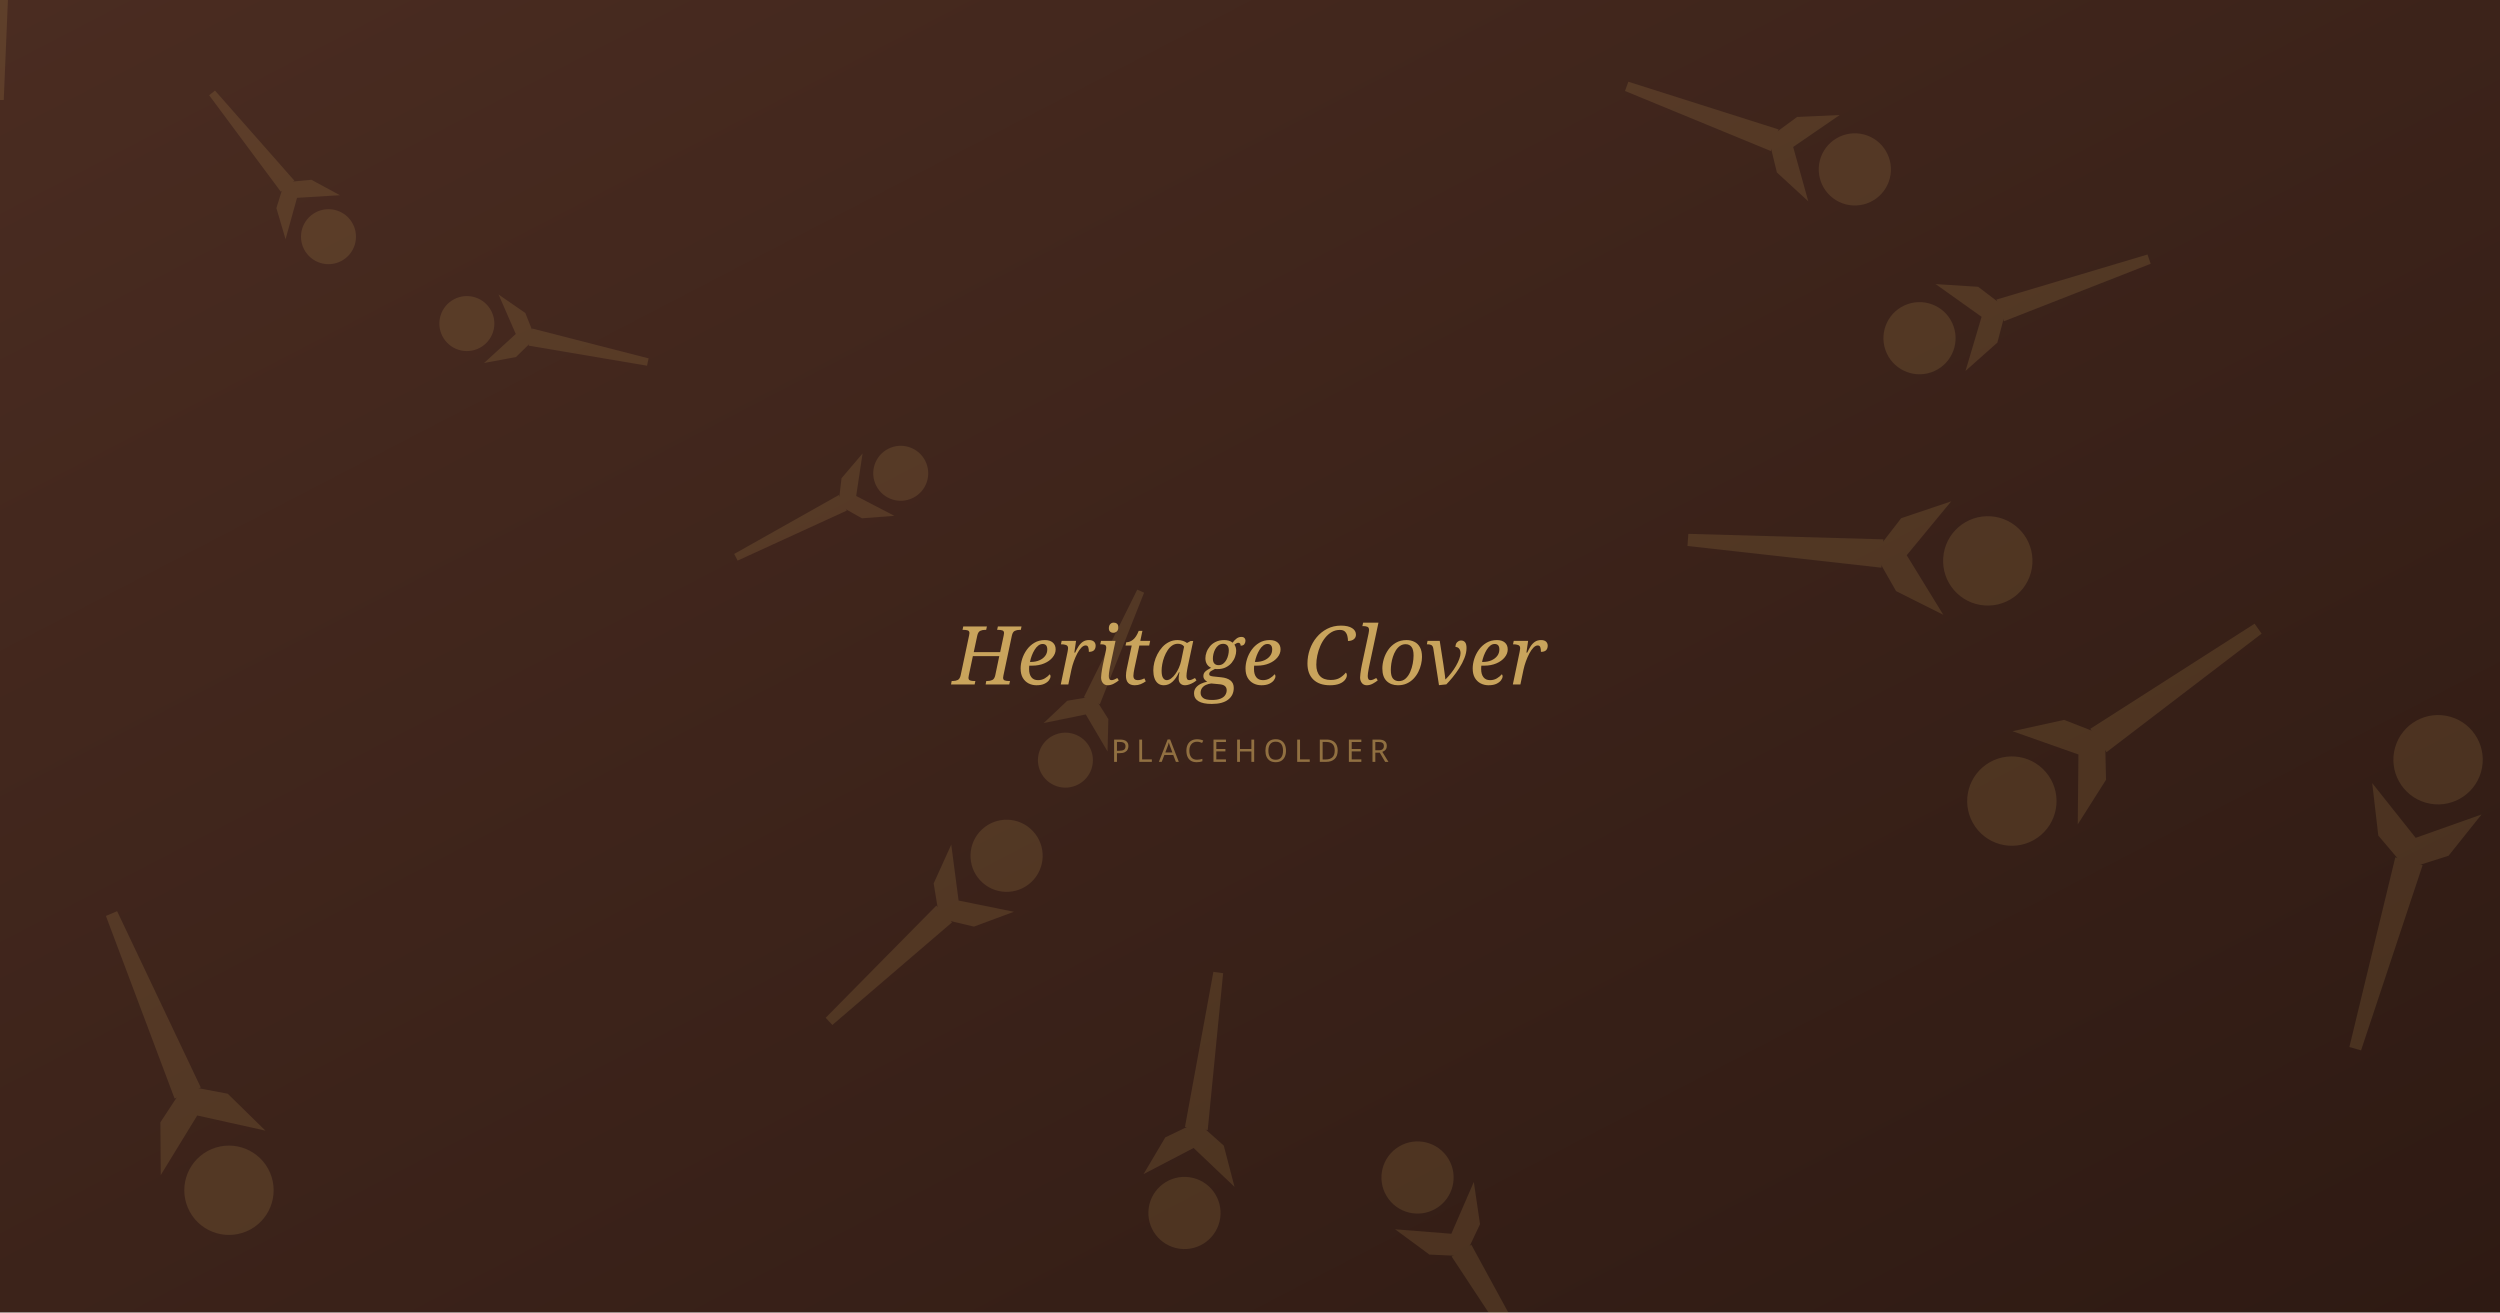
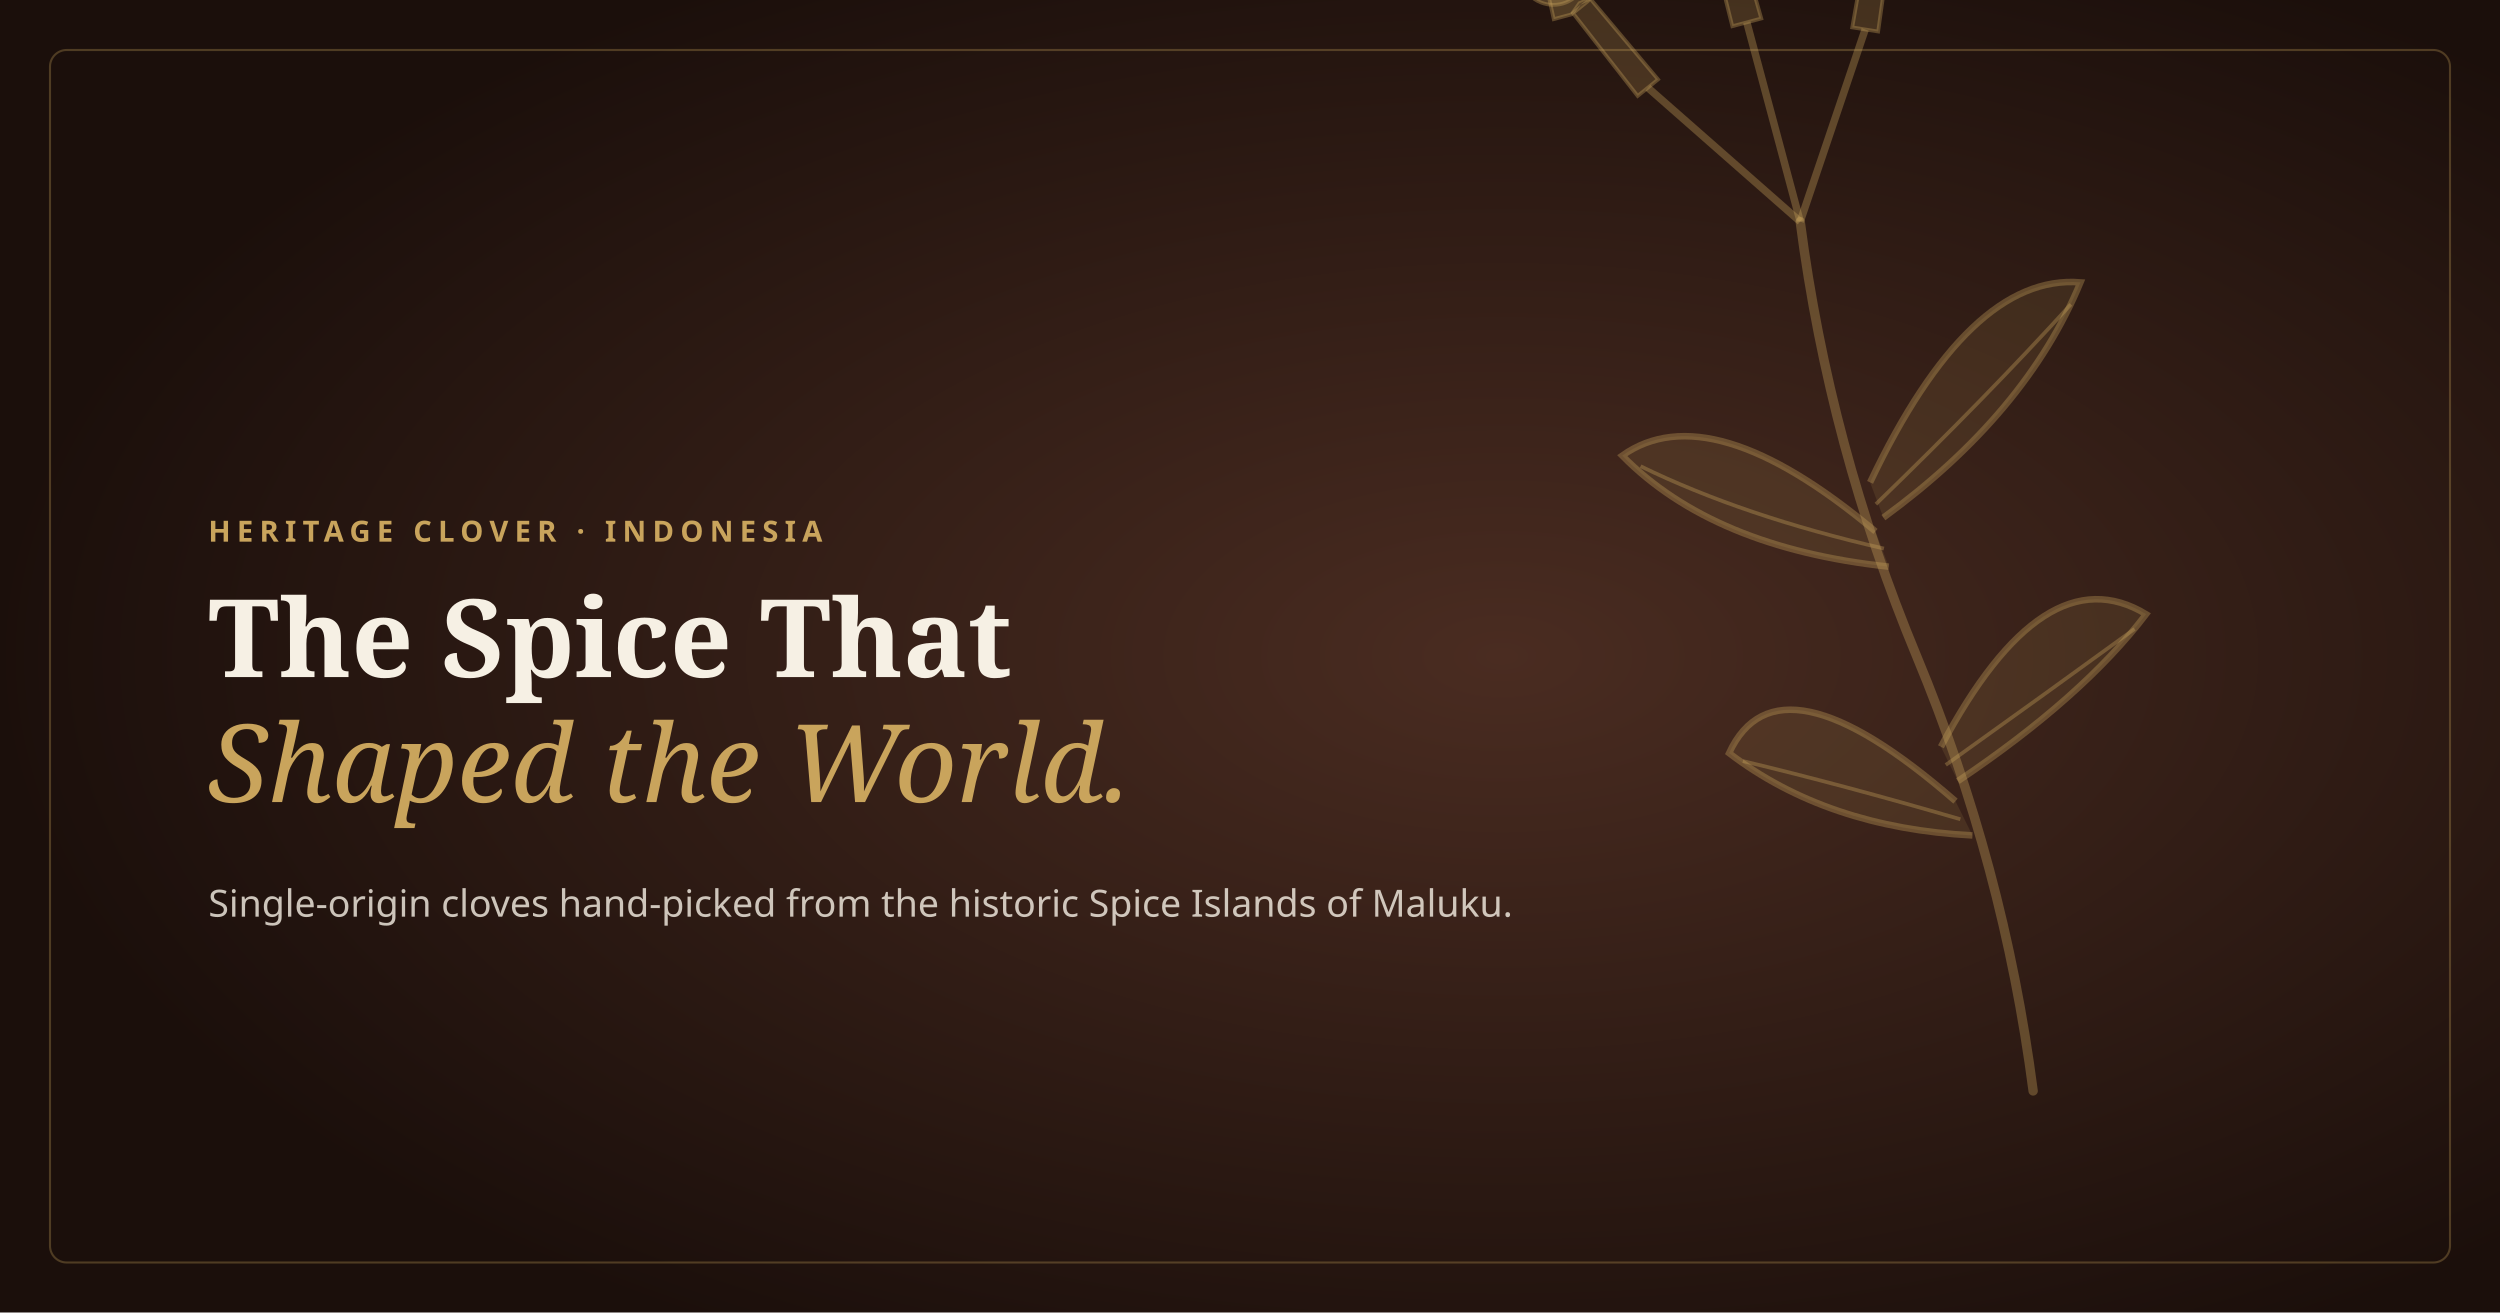
<svg xmlns="http://www.w3.org/2000/svg" width="1200" height="630" viewBox="0 0 1200 630">
  <defs>
-     <linearGradient id="g" x1="0" y1="0" x2="1" y2="1">
-       <stop offset="0" stop-color="#4A2C21" />
-       <stop offset="1" stop-color="#2E1A13" />
-     </linearGradient>
+     <radialGradient id="ogBg" cx="60%" cy="50%" r="60%">
+       <stop offset="0%" stop-color="#4A2C21" />
+       <stop offset="100%" stop-color="#1B0F0B" />
+     </radialGradient>
  </defs>
-   <rect width="1200" height="630" fill="url(#g)" />
-   <g transform="translate(0 0) rotate(0) scale(1.2)" fill="#C9A45C" opacity="0.16">
-     <circle cx="0" cy="-34" r="11" />
-     <path d="M-14 -24 L0 -14 L14 -24 L9 -12 L0 -6 L-9 -12 Z" />
-     <path d="M-3.5 -8 L3.5 -8 L1.5 40 L-1.5 40 Z" />
+   <rect width="1200" height="630" fill="url(#ogBg)" />
+   <rect x="24" y="24" width="1152" height="582" rx="8" fill="none" stroke="#C9A45C" stroke-opacity="0.3" stroke-width="1" />
+   <g transform="translate(920, 315)">
+     <g transform="translate(0 0) rotate(-15) scale(1.8)" stroke="#C9A45C" stroke-opacity="0.35" fill="none">
+       <path d="M 0 120 Q 8 60 0 0 Q -8 -60 0 -120" stroke-width="2.5" stroke-linecap="round" />
+       <path d="M 2 50 Q -35 38 -55 12 Q -35 -12 0 40" stroke-width="1.75" fill="#C9A45C" fill-opacity="0.122" />
+       <path d="M 0 45 Q -28 28 -52 15" stroke-width="1" />
+       <path d="M 2 35 Q 40 22 62 5 Q 40 -18 0 25" stroke-width="1.75" fill="#C9A45C" fill-opacity="0.122" />
+       <path d="M 0 30 Q 32 18 58 8" stroke-width="1" />
+       <path d="M -1 -25 Q -45 -42 -62 -72 Q -35 -82 -2 -35" stroke-width="1.75" fill="#C9A45C" fill-opacity="0.122" />
+       <path d="M -1 -30 Q -35 -48 -58 -68" stroke-width="1" />
+       <path d="M 1 -38 Q 45 -55 68 -85 Q 40 -95 0 -48" stroke-width="1.75" fill="#C9A45C" fill-opacity="0.122" />
+       <path d="M 0 -42 Q 36 -62 64 -80" stroke-width="1" />
+       <path d="M 0 -120 L -30 -165" stroke-width="2" />
+       <path d="M 0 -120 L 0 -175" stroke-width="2" />
+       <path d="M 0 -120 L 30 -165" stroke-width="2" />
+       <g transform="translate(-30, -165) rotate(-24)">
+         <path d="M -3.5 0 L 3.5 0 L 3 -28 L -3 -28 Z" fill="#C9A45C" fill-opacity="0.21" stroke-width="1" />
+         <path d="M -8 -30 L -3.5 -28 L 0 -29 L 3.5 -28 L 8 -30 L 5 -36 L -5 -36 Z" fill="#C9A45C" fill-opacity="0.28" />
+         <circle cx="0" cy="-40" r="9" fill="#C9A45C" fill-opacity="0.297" stroke-width="1" />
+       </g>
+       <g transform="translate(0, -175)">
+         <path d="M -4 0 L 4 0 L 3.5 -32 L -3.5 -32 Z" fill="#C9A45C" fill-opacity="0.21" stroke-width="1" />
+         <path d="M -9 -34 L -4 -32 L 0 -33 L 4 -32 L 9 -34 L 6 -40 L -6 -40 Z" fill="#C9A45C" fill-opacity="0.28" />
+         <circle cx="0" cy="-44" r="10" fill="#C9A45C" fill-opacity="0.297" stroke-width="1" />
+       </g>
+       <g transform="translate(30, -165) rotate(24)">
+         <path d="M -3.5 0 L 3.5 0 L 3 -28 L -3 -28 Z" fill="#C9A45C" fill-opacity="0.21" stroke-width="1" />
+         <path d="M -8 -30 L -3.5 -28 L 0 -29 L 3.5 -28 L 8 -30 L 5 -36 L -5 -36 Z" fill="#C9A45C" fill-opacity="0.28" />
+         <circle cx="0" cy="-40" r="9" fill="#C9A45C" fill-opacity="0.297" stroke-width="1" />
+       </g>
+     </g>
  </g>
-   <g transform="translate(444 447.3) rotate(47) scale(1.575)" fill="#C9A45C" opacity="0.16">
-     <circle cx="0" cy="-34" r="11" />
-     <path d="M-14 -24 L0 -14 L14 -24 L9 -12 L0 -6 L-9 -12 Z" />
-     <path d="M-3.5 -8 L3.5 -8 L1.5 40 L-1.5 40 Z" />
+   <g transform="translate(100, 260)">
+     <text x="0" y="0" fill="#C9A45C" font-family="sans-serif" font-size="14" font-weight="600" letter-spacing="3">HERITAGE CLOVER · INDONESIA</text>
+     <text x="0" y="65" fill="#F6F0E4" font-family="Georgia, serif" font-size="52" font-weight="600">The Spice That</text>
+     <text x="0" y="125" fill="#C9A45C" font-family="Georgia, serif" font-size="52" font-style="italic">Shaped the World.</text>
+     <text x="0" y="180" fill="#F6F0E4" fill-opacity="0.8" font-family="sans-serif" font-size="18">Single-origin cloves hand-picked from the historic Spice Islands of Maluku.</text>
  </g>
-   <g transform="translate(888 264.6) rotate(94) scale(1.95)" fill="#C9A45C" opacity="0.16">
-     <circle cx="0" cy="-34" r="11" />
-     <path d="M-14 -24 L0 -14 L14 -24 L9 -12 L0 -6 L-9 -12 Z" />
-     <path d="M-3.5 -8 L3.5 -8 L1.5 40 L-1.5 40 Z" />
-   </g>
-   <g transform="translate(132 81.9) rotate(141) scale(1.2)" fill="#C9A45C" opacity="0.16">
-     <circle cx="0" cy="-34" r="11" />
-     <path d="M-14 -24 L0 -14 L14 -24 L9 -12 L0 -6 L-9 -12 Z" />
-     <path d="M-3.5 -8 L3.5 -8 L1.5 40 L-1.5 40 Z" />
-   </g>
-   <g transform="translate(576 529.2) rotate(188) scale(1.575)" fill="#C9A45C" opacity="0.16">
-     <circle cx="0" cy="-34" r="11" />
-     <path d="M-14 -24 L0 -14 L14 -24 L9 -12 L0 -6 L-9 -12 Z" />
-     <path d="M-3.5 -8 L3.5 -8 L1.5 40 L-1.5 40 Z" />
-   </g>
-   <g transform="translate(1020 346.5) rotate(235) scale(1.95)" fill="#C9A45C" opacity="0.16">
-     <circle cx="0" cy="-34" r="11" />
-     <path d="M-14 -24 L0 -14 L14 -24 L9 -12 L0 -6 L-9 -12 Z" />
-     <path d="M-3.5 -8 L3.5 -8 L1.5 40 L-1.5 40 Z" />
-   </g>
-   <g transform="translate(264 163.8) rotate(282) scale(1.2)" fill="#C9A45C" opacity="0.16">
-     <circle cx="0" cy="-34" r="11" />
-     <path d="M-14 -24 L0 -14 L14 -24 L9 -12 L0 -6 L-9 -12 Z" />
-     <path d="M-3.5 -8 L3.5 -8 L1.5 40 L-1.5 40 Z" />
-   </g>
-   <g transform="translate(708 611.1) rotate(329) scale(1.575)" fill="#C9A45C" opacity="0.16">
-     <circle cx="0" cy="-34" r="11" />
-     <path d="M-14 -24 L0 -14 L14 -24 L9 -12 L0 -6 L-9 -12 Z" />
-     <path d="M-3.5 -8 L3.5 -8 L1.5 40 L-1.5 40 Z" />
-   </g>
-   <g transform="translate(1152 428.4) rotate(16) scale(1.95)" fill="#C9A45C" opacity="0.16">
-     <circle cx="0" cy="-34" r="11" />
-     <path d="M-14 -24 L0 -14 L14 -24 L9 -12 L0 -6 L-9 -12 Z" />
-     <path d="M-3.5 -8 L3.5 -8 L1.5 40 L-1.5 40 Z" />
-   </g>
-   <g transform="translate(396 245.7) rotate(63) scale(1.2)" fill="#C9A45C" opacity="0.16">
-     <circle cx="0" cy="-34" r="11" />
-     <path d="M-14 -24 L0 -14 L14 -24 L9 -12 L0 -6 L-9 -12 Z" />
-     <path d="M-3.5 -8 L3.5 -8 L1.5 40 L-1.5 40 Z" />
-   </g>
-   <g transform="translate(840 63) rotate(110) scale(1.575)" fill="#C9A45C" opacity="0.16">
-     <circle cx="0" cy="-34" r="11" />
-     <path d="M-14 -24 L0 -14 L14 -24 L9 -12 L0 -6 L-9 -12 Z" />
-     <path d="M-3.5 -8 L3.5 -8 L1.5 40 L-1.5 40 Z" />
-   </g>
-   <g transform="translate(84 510.3) rotate(157) scale(1.95)" fill="#C9A45C" opacity="0.16">
-     <circle cx="0" cy="-34" r="11" />
-     <path d="M-14 -24 L0 -14 L14 -24 L9 -12 L0 -6 L-9 -12 Z" />
-     <path d="M-3.5 -8 L3.5 -8 L1.5 40 L-1.5 40 Z" />
-   </g>
-   <g transform="translate(528 327.6) rotate(204) scale(1.2)" fill="#C9A45C" opacity="0.16">
-     <circle cx="0" cy="-34" r="11" />
-     <path d="M-14 -24 L0 -14 L14 -24 L9 -12 L0 -6 L-9 -12 Z" />
-     <path d="M-3.5 -8 L3.5 -8 L1.5 40 L-1.5 40 Z" />
-   </g>
-   <g transform="translate(972 144.9) rotate(251) scale(1.575)" fill="#C9A45C" opacity="0.16">
-     <circle cx="0" cy="-34" r="11" />
-     <path d="M-14 -24 L0 -14 L14 -24 L9 -12 L0 -6 L-9 -12 Z" />
-     <path d="M-3.5 -8 L3.5 -8 L1.5 40 L-1.5 40 Z" />
-   </g>
-   <text x="50%" y="50%" text-anchor="middle" dominant-baseline="middle" fill="#C9A45C" font-family="Georgia, serif" font-size="39" font-style="italic">Heritage Clover</text>
-   <text x="50%" y="365.7" text-anchor="middle" fill="#C9A45C" fill-opacity="0.6" font-family="system-ui, sans-serif" font-size="15" letter-spacing="3">PLACEHOLDER</text>
</svg>
